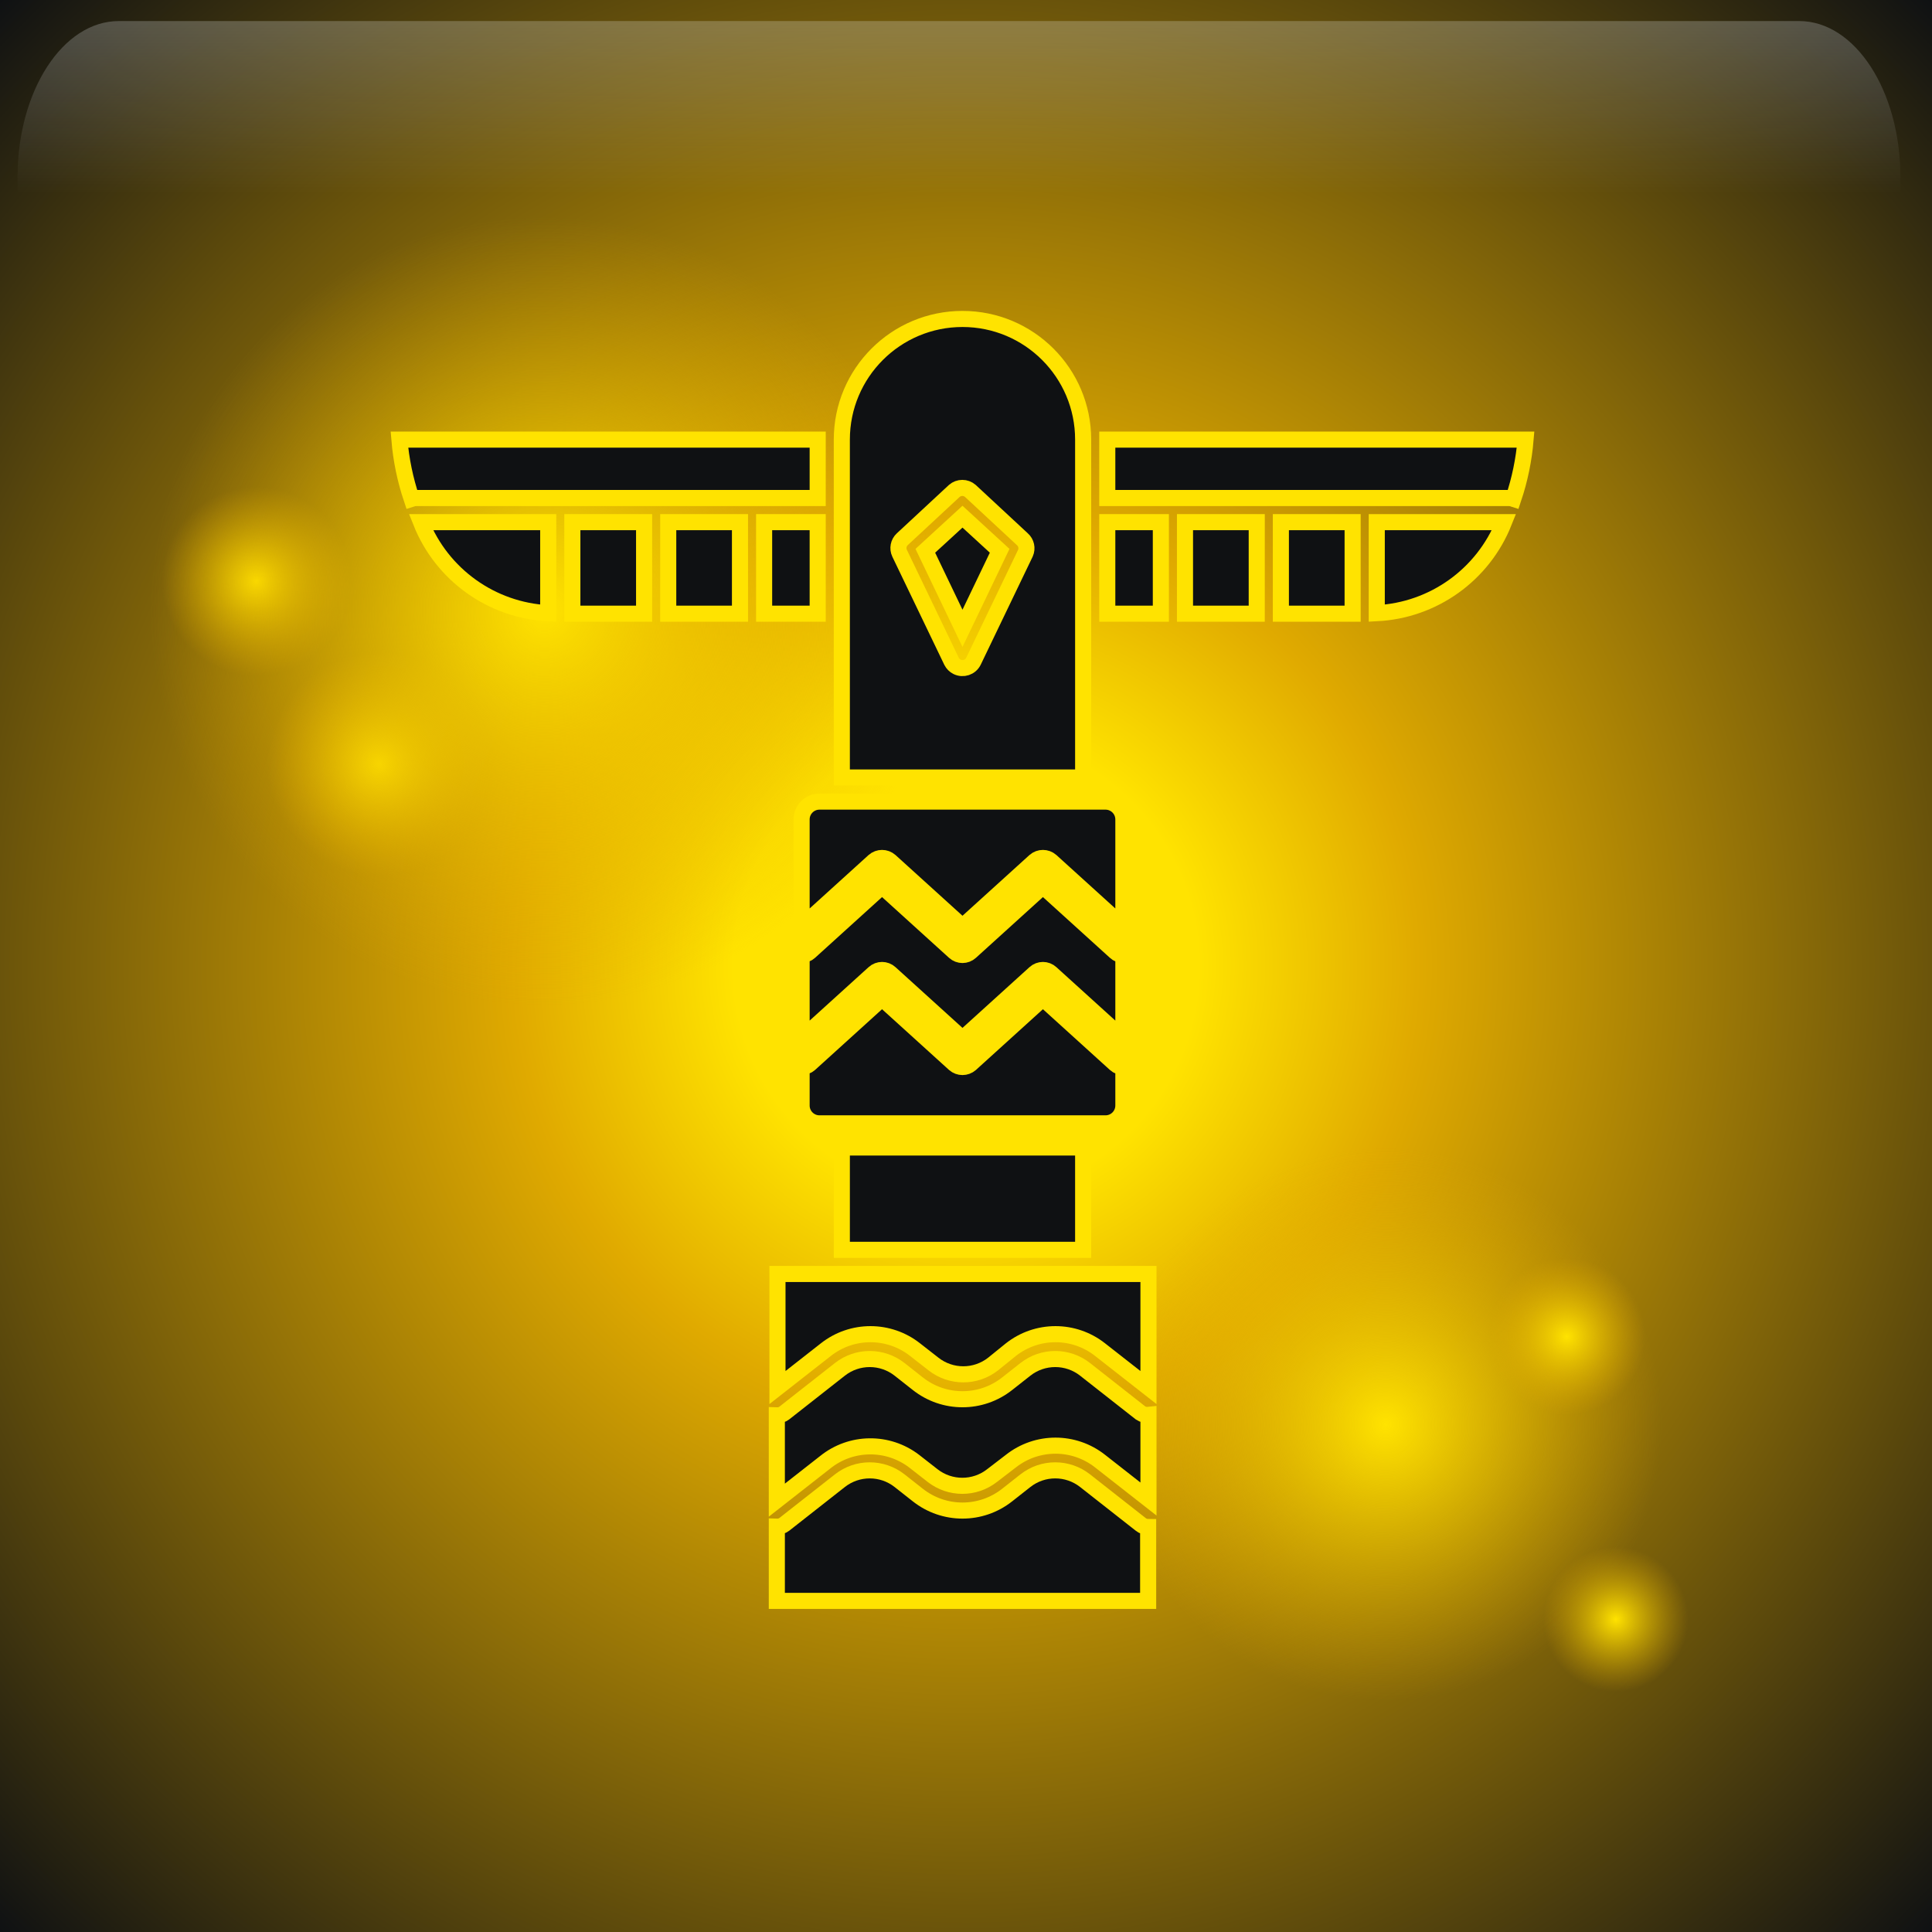
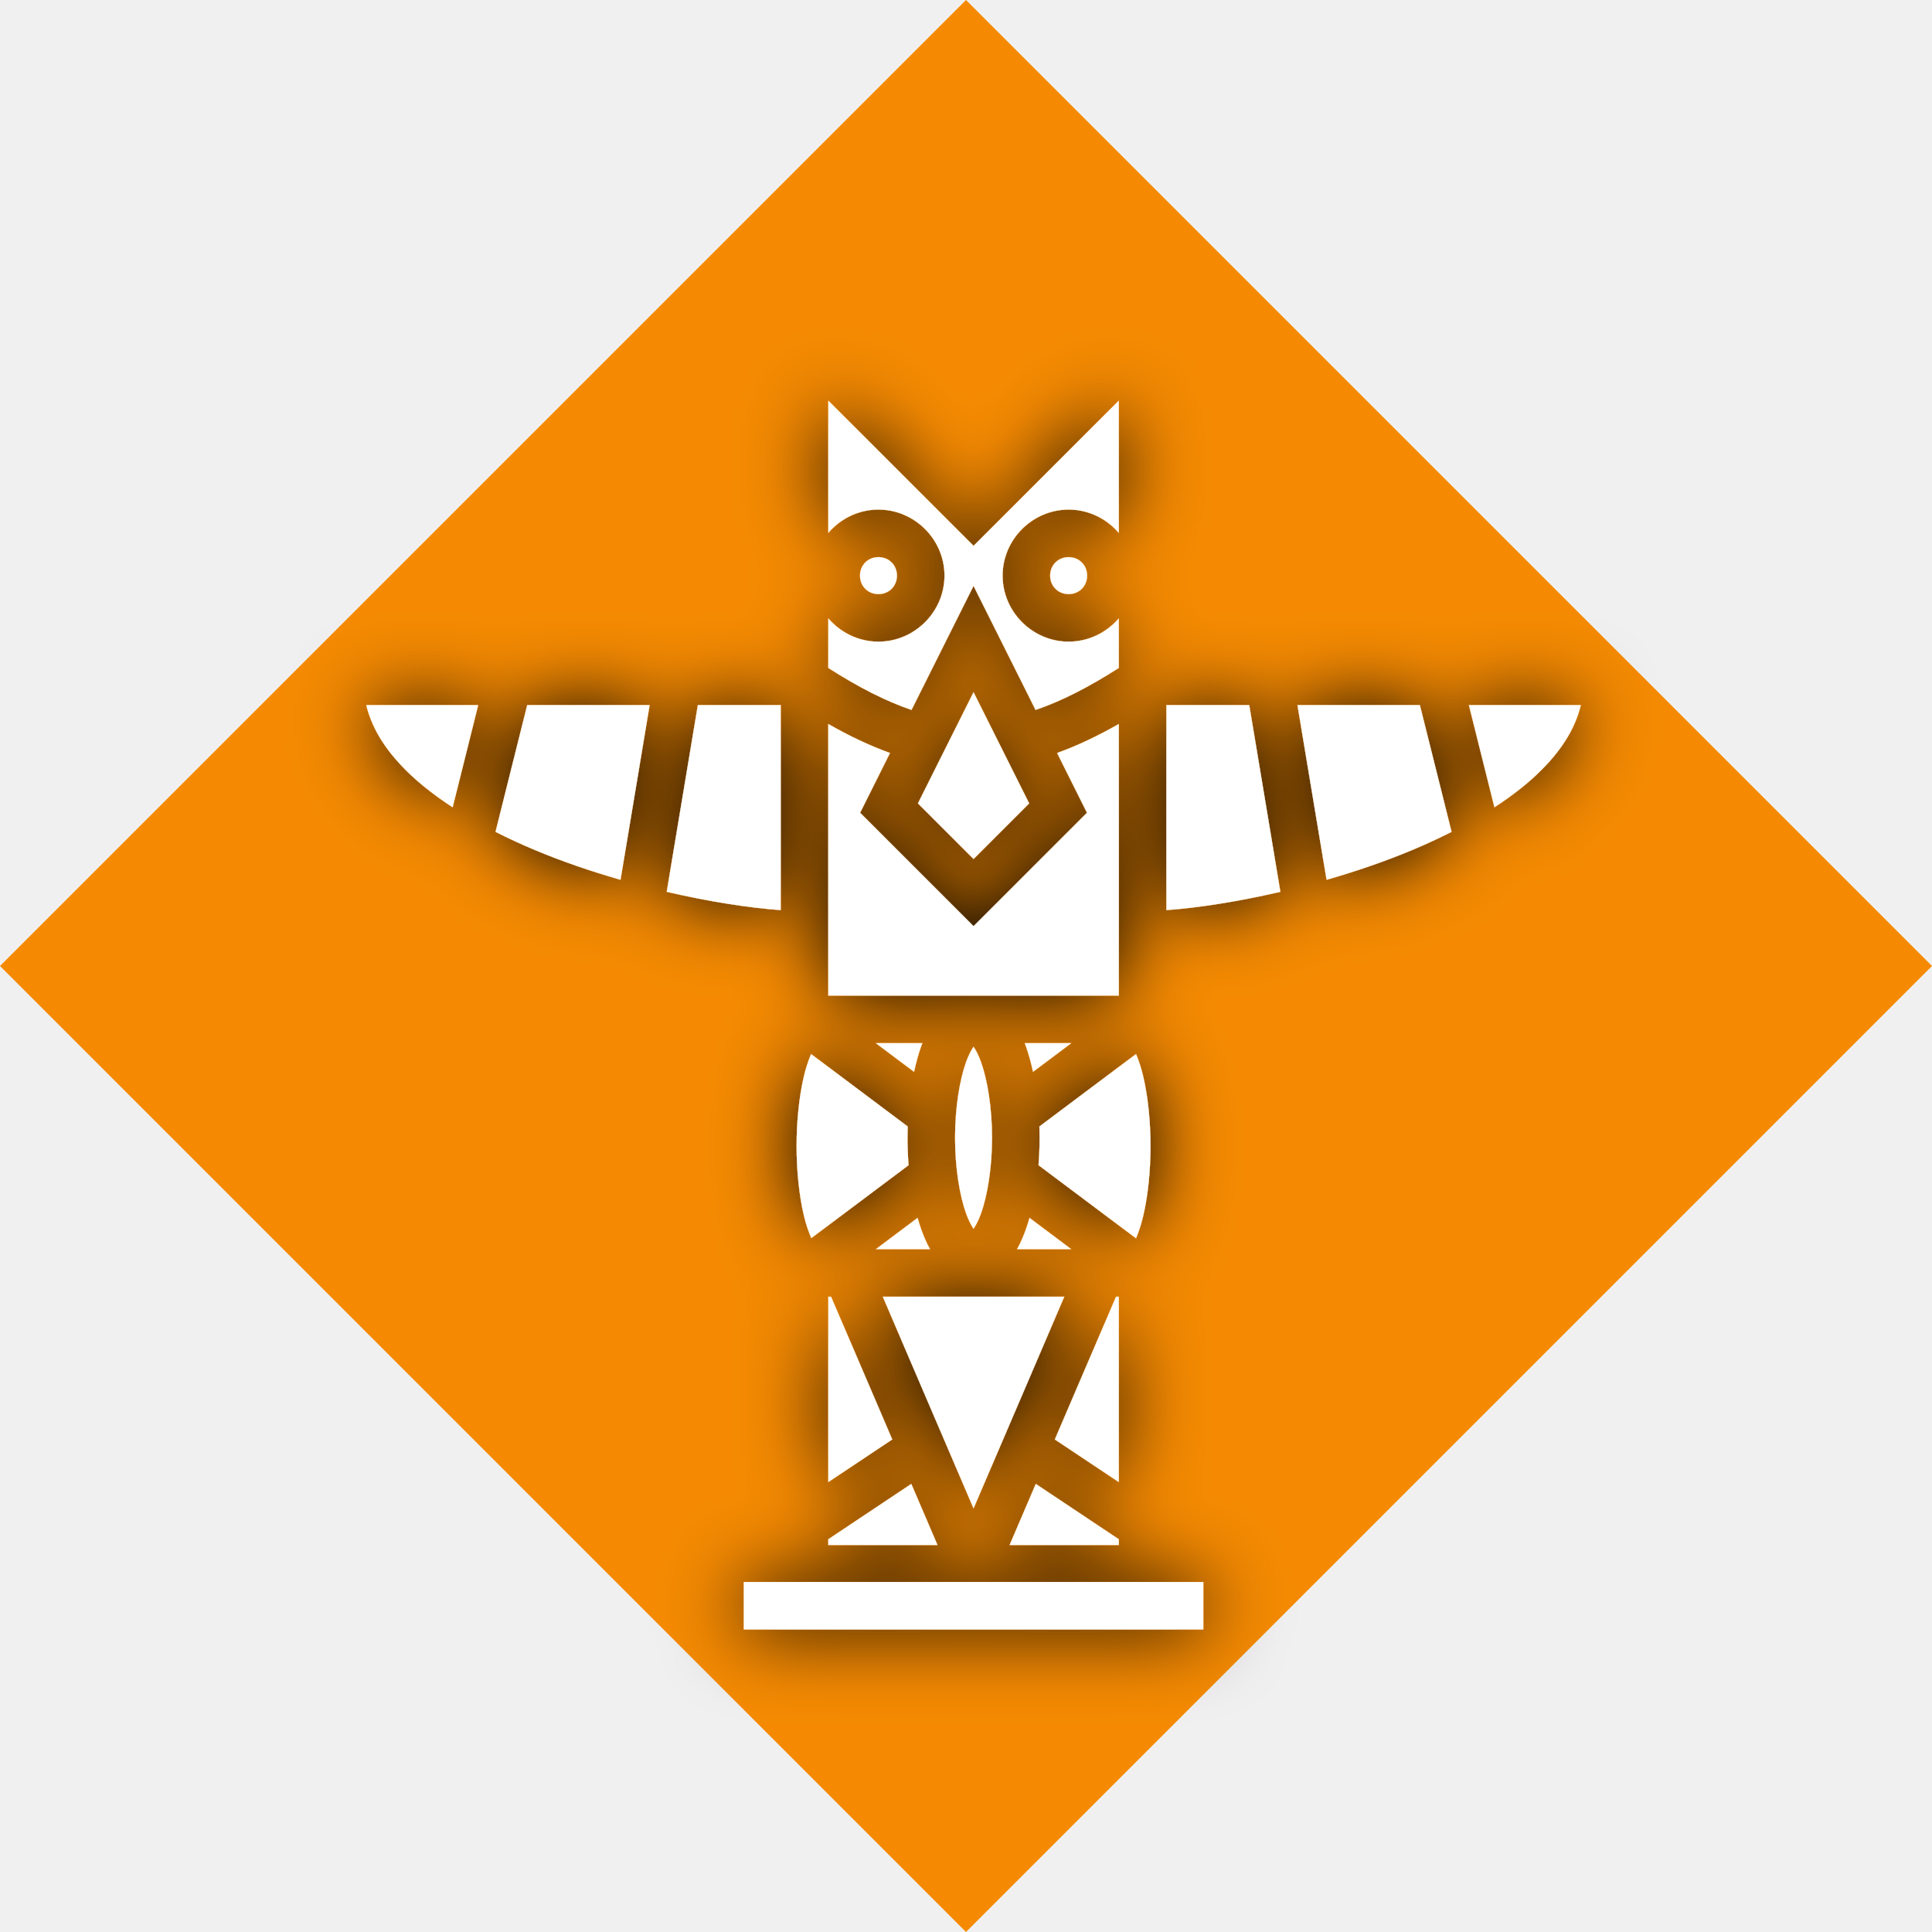
- <svg xmlns="http://www.w3.org/2000/svg" width="550" height="550" overflow="hidden">
+ <svg xmlns="http://www.w3.org/2000/svg" viewBox="0 0 512 512" style="height: 512px; width: 512px;">
  <defs>
-     <clipPath id="clip0">
-       <rect x="1899" y="55" width="550" height="550" />
-     </clipPath>
-     <radialGradient cx="762000" cy="762000" r="1.07763e+06" gradientUnits="userSpaceOnUse" spreadMethod="pad" id="fill1" gradientTransform="matrix(0.000360892 0 0 0.000360892 1899 55)">
-       <stop offset="0" stop-color="#FFE300" />
-       <stop offset="0.17" stop-color="#FFE300" />
-       <stop offset="0.33" stop-color="#E0AA00" />
-       <stop offset="1" stop-color="#0F1113" />
-     </radialGradient>
-     <linearGradient x1="2172" y1="61" x2="2172" y2="215" gradientUnits="userSpaceOnUse" spreadMethod="reflect" id="fill2">
-       <stop offset="0" stop-color="#F5FAFF" stop-opacity="0.231" />
-       <stop offset="0.32" stop-color="#FFFFFF" stop-opacity="0" />
-       <stop offset="1" stop-color="#FFFFFF" stop-opacity="0" />
-     </linearGradient>
-     <radialGradient cx="94211" cy="101138" r="138220" gradientUnits="userSpaceOnUse" spreadMethod="pad" id="fill3" gradientTransform="matrix(0.000360892 0 0 0.000360892 1938 184)">
-       <stop offset="0" stop-color="#FFE300" />
-       <stop offset="0.54" stop-color="#E0AA00" stop-opacity="0" />
-       <stop offset="1" stop-color="#E0AA00" stop-opacity="0" />
-     </radialGradient>
-     <radialGradient cx="110836" cy="120534" r="163748" gradientUnits="userSpaceOnUse" spreadMethod="pad" id="fill4" gradientTransform="matrix(0.000360892 0 0 0.000360892 1967 229)">
-       <stop offset="0" stop-color="#FFE300" />
-       <stop offset="0.54" stop-color="#E0AA00" stop-opacity="0" />
-       <stop offset="1" stop-color="#E0AA00" stop-opacity="0" />
-     </radialGradient>
-     <radialGradient cx="292331" cy="278477" r="403741" fx="292331" fy="278476" gradientUnits="userSpaceOnUse" spreadMethod="pad" id="fill5" gradientTransform="matrix(0.000360892 0 0 0.000360892 2188 360)">
-       <stop offset="0" stop-color="#FFE300" />
-       <stop offset="0.54" stop-color="#E0AA00" stop-opacity="0" />
-       <stop offset="1" stop-color="#E0AA00" stop-opacity="0" />
-     </radialGradient>
-     <radialGradient cx="374072" cy="437804" r="575849" gradientUnits="userSpaceOnUse" spreadMethod="pad" id="fill6" gradientTransform="matrix(0.000360892 0 0 0.000360892 1919 71.0002)">
-       <stop offset="0" stop-color="#FFE300" />
-       <stop offset="0.54" stop-color="#E0AA00" stop-opacity="0" />
-       <stop offset="1" stop-color="#E0AA00" stop-opacity="0" />
-     </radialGradient>
-     <radialGradient cx="72043.5" cy="77585.5" r="105876" fx="72043.5" fy="77585.5" gradientUnits="userSpaceOnUse" spreadMethod="pad" id="fill7" gradientTransform="matrix(0.000360892 0 0 0.000360892 2333 488)">
-       <stop offset="0" stop-color="#FFE300" />
-       <stop offset="0.54" stop-color="#E0AA00" stop-opacity="0" />
-       <stop offset="1" stop-color="#E0AA00" stop-opacity="0" />
-     </radialGradient>
-     <radialGradient cx="77585.5" cy="84513" r="114726" fx="77585.5" fy="84513" gradientUnits="userSpaceOnUse" spreadMethod="pad" id="fill8" gradientTransform="matrix(0.000360892 0 0 0.000360892 2317 405)">
-       <stop offset="0" stop-color="#FFE300" />
-       <stop offset="0.54" stop-color="#E0AA00" stop-opacity="0" />
-       <stop offset="1" stop-color="#E0AA00" stop-opacity="0" />
-     </radialGradient>
-     <clipPath id="clip9">
-       <rect x="1943" y="100" width="460" height="458" />
-     </clipPath>
-     <clipPath id="clip10">
-       <rect x="1943" y="100" width="460" height="458" />
-     </clipPath>
-     <clipPath id="clip11">
-       <rect x="1943" y="100" width="460" height="458" />
-     </clipPath>
+     <filter id="shadow-1" height="300%" width="300%" x="-100%" y="-100%">
+       <feFlood flood-color="rgba(5, 5, 5, 1)" result="flood" />
+       <feComposite in="flood" in2="SourceGraphic" operator="atop" result="composite" />
+       <feGaussianBlur in="composite" stdDeviation="15" result="blur" />
+       <feOffset dx="0" dy="0" result="offset" />
+       <feComposite in="SourceGraphic" in2="offset" operator="over" />
+     </filter>
+     <filter id="shadow-2" height="300%" width="300%" x="-100%" y="-100%">
+       <feFlood flood-color="rgba(5, 5, 5, 1)" result="flood" />
+       <feComposite in="flood" in2="SourceGraphic" operator="atop" result="composite" />
+       <feGaussianBlur in="composite" stdDeviation="15" result="blur" />
+       <feOffset dx="0" dy="0" result="offset" />
+       <feComposite in="SourceGraphic" in2="offset" operator="over" />
+     </filter>
+     <filter id="shadow-3" height="300%" width="300%" x="-100%" y="-100%">
+       <feFlood flood-color="rgba(5, 5, 5, 1)" result="flood" />
+       <feComposite in="flood" in2="SourceGraphic" operator="atop" result="composite" />
+       <feGaussianBlur in="composite" stdDeviation="15" result="blur" />
+       <feOffset dx="0" dy="0" result="offset" />
+       <feComposite in="SourceGraphic" in2="offset" operator="over" />
+     </filter>
+     <filter id="shadow-4" height="300%" width="300%" x="-100%" y="-100%">
+       <feFlood flood-color="rgba(5, 5, 5, 1)" result="flood" />
+       <feComposite in="flood" in2="SourceGraphic" operator="atop" result="composite" />
+       <feGaussianBlur in="composite" stdDeviation="10" result="blur" />
+       <feOffset dx="0" dy="0" result="offset" />
+       <feComposite in="SourceGraphic" in2="offset" operator="over" />
+     </filter>
+     <filter id="shadow-5" height="300%" width="300%" x="-100%" y="-100%">
+       <feFlood flood-color="rgba(5, 5, 5, 1)" result="flood" />
+       <feComposite in="flood" in2="SourceGraphic" operator="atop" result="composite" />
+       <feGaussianBlur in="composite" stdDeviation="10" result="blur" />
+       <feOffset dx="0" dy="0" result="offset" />
+       <feComposite in="SourceGraphic" in2="offset" operator="over" />
+     </filter>
+     <filter id="shadow-6" height="300%" width="300%" x="-100%" y="-100%">
+       <feFlood flood-color="rgba(5, 5, 5, 1)" result="flood" />
+       <feComposite in="flood" in2="SourceGraphic" operator="atop" result="composite" />
+       <feGaussianBlur in="composite" stdDeviation="15" result="blur" />
+       <feOffset dx="0" dy="0" result="offset" />
+       <feComposite in="SourceGraphic" in2="offset" operator="over" />
+     </filter>
+     <filter id="shadow-7" height="300%" width="300%" x="-100%" y="-100%">
+       <feFlood flood-color="rgba(5, 5, 5, 1)" result="flood" />
+       <feComposite in="flood" in2="SourceGraphic" operator="atop" result="composite" />
+       <feGaussianBlur in="composite" stdDeviation="15" result="blur" />
+       <feOffset dx="0" dy="0" result="offset" />
+       <feComposite in="SourceGraphic" in2="offset" operator="over" />
+     </filter>
+     <filter id="shadow-8" height="300%" width="300%" x="-100%" y="-100%">
+       <feFlood flood-color="rgba(5, 5, 5, 1)" result="flood" />
+       <feComposite in="flood" in2="SourceGraphic" operator="atop" result="composite" />
+       <feGaussianBlur in="composite" stdDeviation="15" result="blur" />
+       <feOffset dx="0" dy="0" result="offset" />
+       <feComposite in="SourceGraphic" in2="offset" operator="over" />
+     </filter>
  </defs>
-   <g clip-path="url(#clip0)" transform="translate(-1899 -55)">
-     <rect x="1899" y="55" width="550" height="550" fill="url(#fill1)" />
-     <path d="M1932.79 61 2411.21 61C2427.11 61 2440 80.864 2440 105.367L2440 215C2440 176.824 2419.92 145.876 2395.15 145.876L1948.85 145.876C1924.08 145.876 1904 176.824 1904 215L1904 105.367C1904 80.864 1916.89 61 1932.79 61Z" fill="url(#fill2)" fill-rule="evenodd" />
-     <path d="M1938 220.5C1938 200.342 1953.22 184 1972 184 1990.78 184 2006 200.342 2006 220.5 2006 240.658 1990.78 257 1972 257 1953.22 257 1938 240.658 1938 220.5Z" fill="url(#fill3)" fill-rule="evenodd" />
-     <path d="M1967 272.5C1967 248.476 1984.91 229 2007 229 2029.09 229 2047 248.476 2047 272.5 2047 296.524 2029.09 316 2007 316 1984.91 316 1967 296.524 1967 272.5Z" fill="url(#fill4)" fill-rule="evenodd" />
-     <path d="M2188 460.5C2188 404.995 2235.23 360 2293.5 360 2351.77 360 2399 404.995 2399 460.5 2399 516.005 2351.77 561 2293.5 561 2235.23 561 2188 516.005 2188 460.5Z" fill="url(#fill5)" fill-rule="evenodd" />
-     <path d="M1919 229C1919 141.739 1979.44 71 2054 71 2128.56 71 2189 141.739 2189 229 2189 316.261 2128.56 387 2054 387 1979.44 387 1919 316.261 1919 229Z" fill="url(#fill6)" fill-rule="evenodd" />
-     <path d="M2333 516C2333 500.536 2344.64 488 2359 488 2373.36 488 2385 500.536 2385 516 2385 531.464 2373.36 544 2359 544 2344.64 544 2333 531.464 2333 516Z" fill="url(#fill7)" fill-rule="evenodd" />
-     <path d="M2317 435.5C2317 418.655 2329.54 405 2345 405 2360.46 405 2373 418.655 2373 435.5 2373 452.345 2360.46 466 2345 466 2329.54 466 2317 452.345 2317 435.5Z" fill="url(#fill8)" fill-rule="evenodd" />
-     <g clip-path="url(#clip9)">
-       <g clip-path="url(#clip10)">
-         <g clip-path="url(#clip11)">
-           <path d="M145.232 129.706 165.659 129.706 165.659 103.645 145.232 103.645Z" stroke="#FFE300" stroke-width="4.58" fill="#0F1113" transform="matrix(1 0 0 1 1944 100)" />
-           <path d="M111.065 129.568 111.065 103.645 74.837 103.645C80.802 118.629 94.958 128.758 111.065 129.568Z" stroke="#FFE300" stroke-width="4.58" fill="#0F1113" transform="matrix(1 0 0 1 1944 100)" />
-           <path d="M187.78 103.645 172.529 103.645 172.529 129.706 187.78 129.706Z" stroke="#FFE300" stroke-width="4.58" fill="#0F1113" transform="matrix(1 0 0 1 1944 100)" />
-           <path d="M117.935 129.706 138.362 129.706 138.362 103.645 117.935 103.645Z" stroke="#FFE300" stroke-width="4.58" fill="#0F1113" transform="matrix(1 0 0 1 1944 100)" />
-           <path d="M187.78 80.15 68.7 80.15C69.181 85.887 70.35 91.546 72.181 97.004 72.552 96.884 72.936 96.807 73.326 96.775L187.78 96.775Z" stroke="#FFE300" stroke-width="4.58" fill="#0F1113" transform="matrix(1 0 0 1 1944 100)" />
-           <path d="M292.341 129.706 312.768 129.706 312.768 103.645 292.341 103.645Z" stroke="#FFE300" stroke-width="4.58" fill="#0F1113" transform="matrix(1 0 0 1 1944 100)" />
-           <path d="M285.471 129.706 285.471 103.645 270.22 103.645 270.22 129.706Z" stroke="#FFE300" stroke-width="4.58" fill="#0F1113" transform="matrix(1 0 0 1 1944 100)" />
-           <path d="M346.935 129.568C363.042 128.758 377.198 118.629 383.163 103.645L346.935 103.645Z" stroke="#FFE300" stroke-width="4.58" fill="#0F1113" transform="matrix(1 0 0 1 1944 100)" />
-           <path d="M319.638 129.706 340.065 129.706 340.065 103.645 319.638 103.645Z" stroke="#FFE300" stroke-width="4.58" fill="#0F1113" transform="matrix(1 0 0 1 1944 100)" />
-           <path d="M385.819 97.004C387.65 91.546 388.819 85.887 389.3 80.15L270.22 80.15 270.22 96.775 384.72 96.775C385.094 96.811 385.462 96.888 385.819 97.004Z" stroke="#FFE300" stroke-width="4.58" fill="#0F1113" transform="matrix(1 0 0 1 1944 100)" />
-           <path d="M194.65 281.67 263.35 281.67 263.35 310.799 194.65 310.799Z" stroke="#FFE300" stroke-width="4.58" fill="#0F1113" transform="matrix(1 0 0 1 1944 100)" />
-           <path d="M263.35 129.706 263.35 80.15C263.35 61.179 247.971 45.8 229 45.8 210.029 45.8 194.65 61.179 194.65 80.15L194.65 176.33 263.35 176.33ZM246.908 112.485 232.114 143.262C231.256 144.983 229.165 145.681 227.445 144.822 226.77 144.485 226.223 143.938 225.886 143.262L211.092 112.485C210.455 111.129 210.77 109.516 211.871 108.5L226.664 94.76C227.976 93.614 229.932 93.614 231.244 94.76L246.038 108.5C247.17 109.494 247.523 111.109 246.908 112.485Z" stroke="#FFE300" stroke-width="4.58" fill="#0F1113" transform="matrix(1 0 0 1 1944 100)" />
-           <path d="M218.42 111.798 229 133.873 239.58 111.798 229 102.088 218.42 111.798Z" stroke="#FFE300" stroke-width="4.58" fill="#0F1113" transform="matrix(1 0 0 1 1944 100)" />
-           <path d="M251.9 239.213 231.29 257.9C229.978 259.046 228.022 259.046 226.71 257.9L206.1 239.213 185.49 257.9C184.86 258.457 184.04 258.752 183.2 258.724L183.2 269.716C183.2 272.524 185.476 274.8 188.284 274.8L269.716 274.8C272.524 274.8 274.8 272.524 274.8 269.716L274.8 258.77C273.954 258.78 273.136 258.469 272.51 257.9Z" stroke="#FFE300" stroke-width="4.58" fill="#0F1113" transform="matrix(1 0 0 1 1944 100)" />
-           <path d="M251.9 207.291 231.29 225.977C229.994 227.165 228.006 227.165 226.71 225.977L206.1 207.291 185.49 225.977C184.864 226.546 184.046 226.857 183.2 226.847L183.2 250.709 203.81 232.023C205.106 230.835 207.094 230.835 208.39 232.023L229 250.709 249.61 232.023C250.906 230.835 252.894 230.835 254.19 232.023L274.8 250.709 274.8 226.893C273.948 226.886 273.131 226.559 272.51 225.977Z" stroke="#FFE300" stroke-width="4.58" fill="#0F1113" transform="matrix(1 0 0 1 1944 100)" />
-           <path d="M183.2 188.284 183.2 218.787 203.81 200.1C205.122 198.954 207.078 198.954 208.39 200.1L229 218.787 249.61 200.1C250.922 198.954 252.878 198.954 254.19 200.1L274.8 218.787 274.8 188.284C274.8 185.476 272.524 183.2 269.716 183.2L188.284 183.2C185.476 183.2 183.2 185.476 183.2 188.284Z" stroke="#FFE300" stroke-width="4.58" fill="#0F1113" transform="matrix(1 0 0 1 1944 100)" />
-           <path d="M279.701 388.933 263.9 376.522C258.915 372.6 251.893 372.6 246.908 376.522L241.732 380.598C234.271 386.502 223.729 386.502 216.268 380.598L211.092 376.522C206.107 372.6 199.085 372.6 194.1 376.522L178.299 388.933C177.683 389.405 176.922 389.648 176.147 389.62L176.147 410.734 281.853 410.734 281.853 389.712 281.853 389.712C281.068 389.706 280.308 389.431 279.701 388.933Z" stroke="#FFE300" stroke-width="4.58" fill="#0F1113" transform="matrix(1 0 0 1 1944 100)" />
-           <path d="M279.701 357.24 263.9 344.828C258.915 340.906 251.893 340.906 246.908 344.828L241.732 348.904C234.271 354.809 223.729 354.809 216.268 348.904L211.092 344.828C206.107 340.906 199.085 340.906 194.1 344.828L178.299 357.24C177.683 357.712 176.922 357.955 176.147 357.927L176.147 382.063 189.887 371.3C197.256 365.35 207.742 365.217 215.26 370.98L220.481 375.056C225.457 378.954 232.451 378.954 237.427 375.056L242.74 370.98C250.201 365.075 260.743 365.075 268.205 370.98L281.945 381.743 281.945 357.789 281.945 357.789C281.156 357.875 280.361 357.68 279.701 357.24Z" stroke="#FFE300" stroke-width="4.58" fill="#0F1113" transform="matrix(1 0 0 1 1944 100)" />
-           <path d="M194.65 317.669 176.33 317.669 176.33 350.003 190.07 339.24C197.531 333.336 208.073 333.336 215.535 339.24L220.756 343.317C225.732 347.215 232.726 347.215 237.702 343.317L242.74 339.24C250.201 333.336 260.743 333.336 268.205 339.24L281.945 350.003 281.945 317.669 194.925 317.669Z" stroke="#FFE300" stroke-width="4.58" fill="#0F1113" transform="matrix(1 0 0 1 1944 100)" />
-         </g>
-       </g>
-     </g>
+   <polygon points="256,512,0,256,256,0,512,256" fill="#f58a02" fill-opacity="1" />
+   <g class="" transform="translate(2,13)" style="">
+     <path d="M201 23.363v50.12c4.603-5.394 11.432-8.846 19-8.846 13.7 0 25 11.3 25 25s-11.3 25-25 25c-7.568 0-14.397-3.453-19-8.848v18.792c11.52 7.362 21.84 12.615 31.514 15.9l15.435-30.87 8.05-16.1 23.484 46.97c9.675-3.285 19.996-8.538 31.516-15.9V105.79c-4.603 5.394-11.432 8.847-19 8.847-13.7 0-25-11.3-25-25s11.3-25 25-25c7.568 0 14.397 3.452 19 8.847v-50.12l-55 55-55-55zm19 59.274c-3.973 0-7 3.027-7 7 0 3.972 3.027 7 7 7s7-3.028 7-7c0-3.973-3.027-7-7-7zm72 0c-3.973 0-7 3.027-7 7 0 3.972 3.027 7 7 7s7-3.028 7-7c0-3.973-3.027-7-7-7zm-36 51.127l-21.05 42.095L256 196.91l21.05-21.05L256 133.763zm-229.92 4.873c2.246 9.43 8.006 18.132 16.838 26.445 4.568 4.3 9.936 8.4 15.877 12.268l9.678-38.713H26.08zm60.947 0l-12.004 48.01c4.656 2.363 9.497 4.6 14.47 6.695 10.593 4.46 21.776 8.27 32.857 11.457l11.027-66.163h-46.35zm64.596 0l-11.785 70.713c16.26 3.777 31.445 6.095 43.162 6.927v-77.64h-31.377zm177.377 0v77.64c11.717-.832 26.902-3.15 43.162-6.927l-11.785-70.713H329zm49.623 0L389.65 204.8c11.08-3.187 22.264-6.997 32.858-11.458a225.246 225.246 0 0 0 14.47-6.694l-12.005-48.01h-46.35zm64.904 0l9.678 38.713c5.94-3.868 11.31-7.97 15.877-12.268 8.832-8.313 14.592-17.015 16.838-26.445h-42.393zM201 145.805v102.832h110V145.805c-8 4.566-15.742 8.236-23.363 10.98l11.314 22.63-42.95 42.95-42.95-42.95 11.313-22.63c-7.62-2.744-15.363-6.414-23.363-10.98zm18 120.832l14.488 10.865c.752-3.474 1.65-6.76 2.723-9.766.134-.372.274-.734.41-1.1H219zm56.38 0c.136.365.276.727.41 1.1 1.073 3.007 1.97 6.292 2.722 9.767l14.49-10.867H275.38zM256 267.98c-.846 1.257-1.876 3.114-2.838 5.81-2.408 6.744-4.162 17.156-4.162 28.663 0 11.507 1.754 21.917 4.162 28.662.962 2.696 1.992 4.552 2.838 5.81.846-1.258 1.876-3.114 2.838-5.81 2.408-6.745 4.162-17.155 4.162-28.662 0-11.507-1.754-21.92-4.162-28.664-.962-2.696-1.992-4.553-2.838-5.81zm-61.523 2.764a54.308 54.308 0 0 0-2.717 8.45c-1.793 7.612-2.76 17.02-2.76 26.392 0 9.373.97 18.75 2.758 26.303a52.498 52.498 0 0 0 2.808 8.573l36.836-27.627c-.26-3.357-.402-6.82-.402-10.383 0-1.437.032-2.853.074-4.26l-36.597-27.45zm123.046 0l-36.597 27.45c.042 1.406.074 2.822.074 4.26 0 3.562-.143 7.025-.402 10.382l36.923 27.693a54.34 54.34 0 0 0 2.718-8.454c1.793-7.62 2.762-17.04 2.762-26.44 0-9.4-.97-18.82-2.762-26.44-.757-3.218-1.717-6.072-2.715-8.452zm-82.71 62.033L219 344.637h20.533c-1.285-2.296-2.363-4.783-3.322-7.47a71.727 71.727 0 0 1-1.398-4.39zm42.375 0a71.727 71.727 0 0 1-1.4 4.39c-.958 2.687-2.036 5.174-3.32 7.47H293l-15.812-11.86zM201 362.637v70.183l24.223-16.148-23.157-54.035H201zm20.648 0L256 442.79l34.352-80.153h-68.704zm88.286 0l-23.16 54.035L311 432.82v-70.183h-1.066zm-77.5 70.86L201 454.452v2.184h41.352l-9.918-23.14zm47.13 0l-9.916 23.14H311v-2.184l-31.436-20.957zM169 470.636v18h174v-18H169z" fill="#ffffff" fill-opacity="1" transform="translate(76.8, 76.8) scale(0.7, 0.7) rotate(0, 256, 256) skewX(0) skewY(0)" filter="url(#shadow-1)" />
  </g>
</svg>
